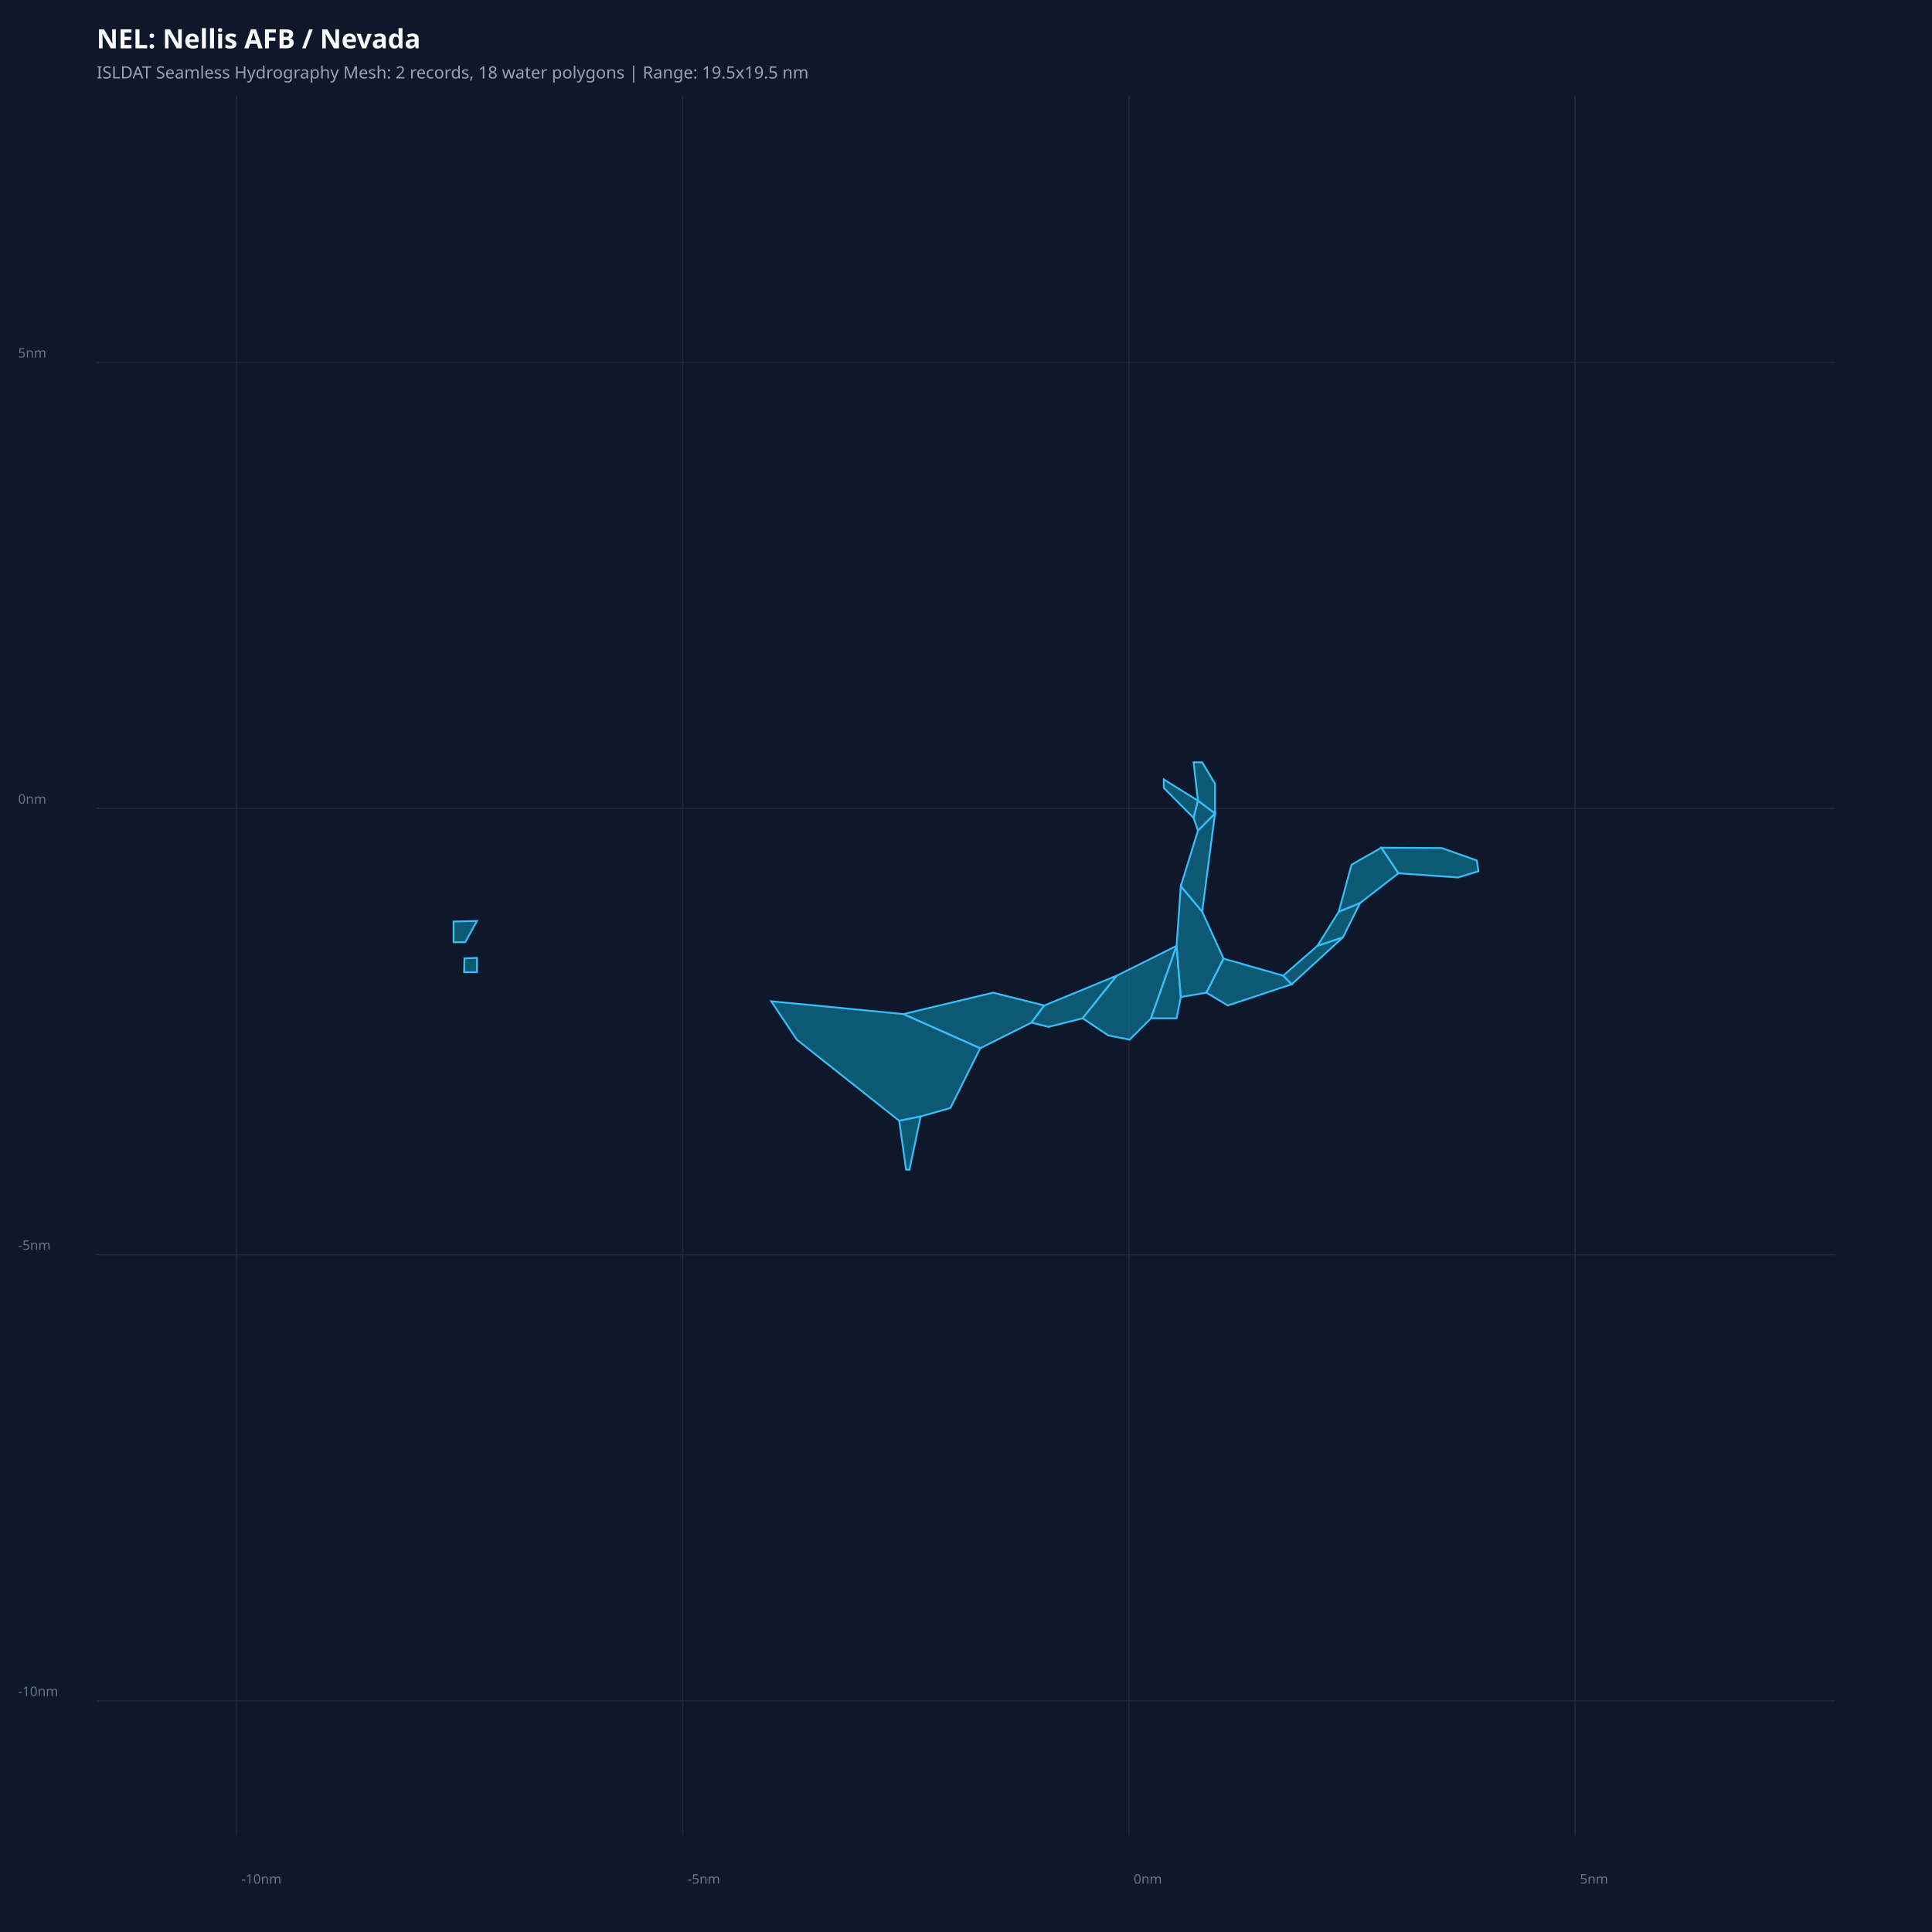
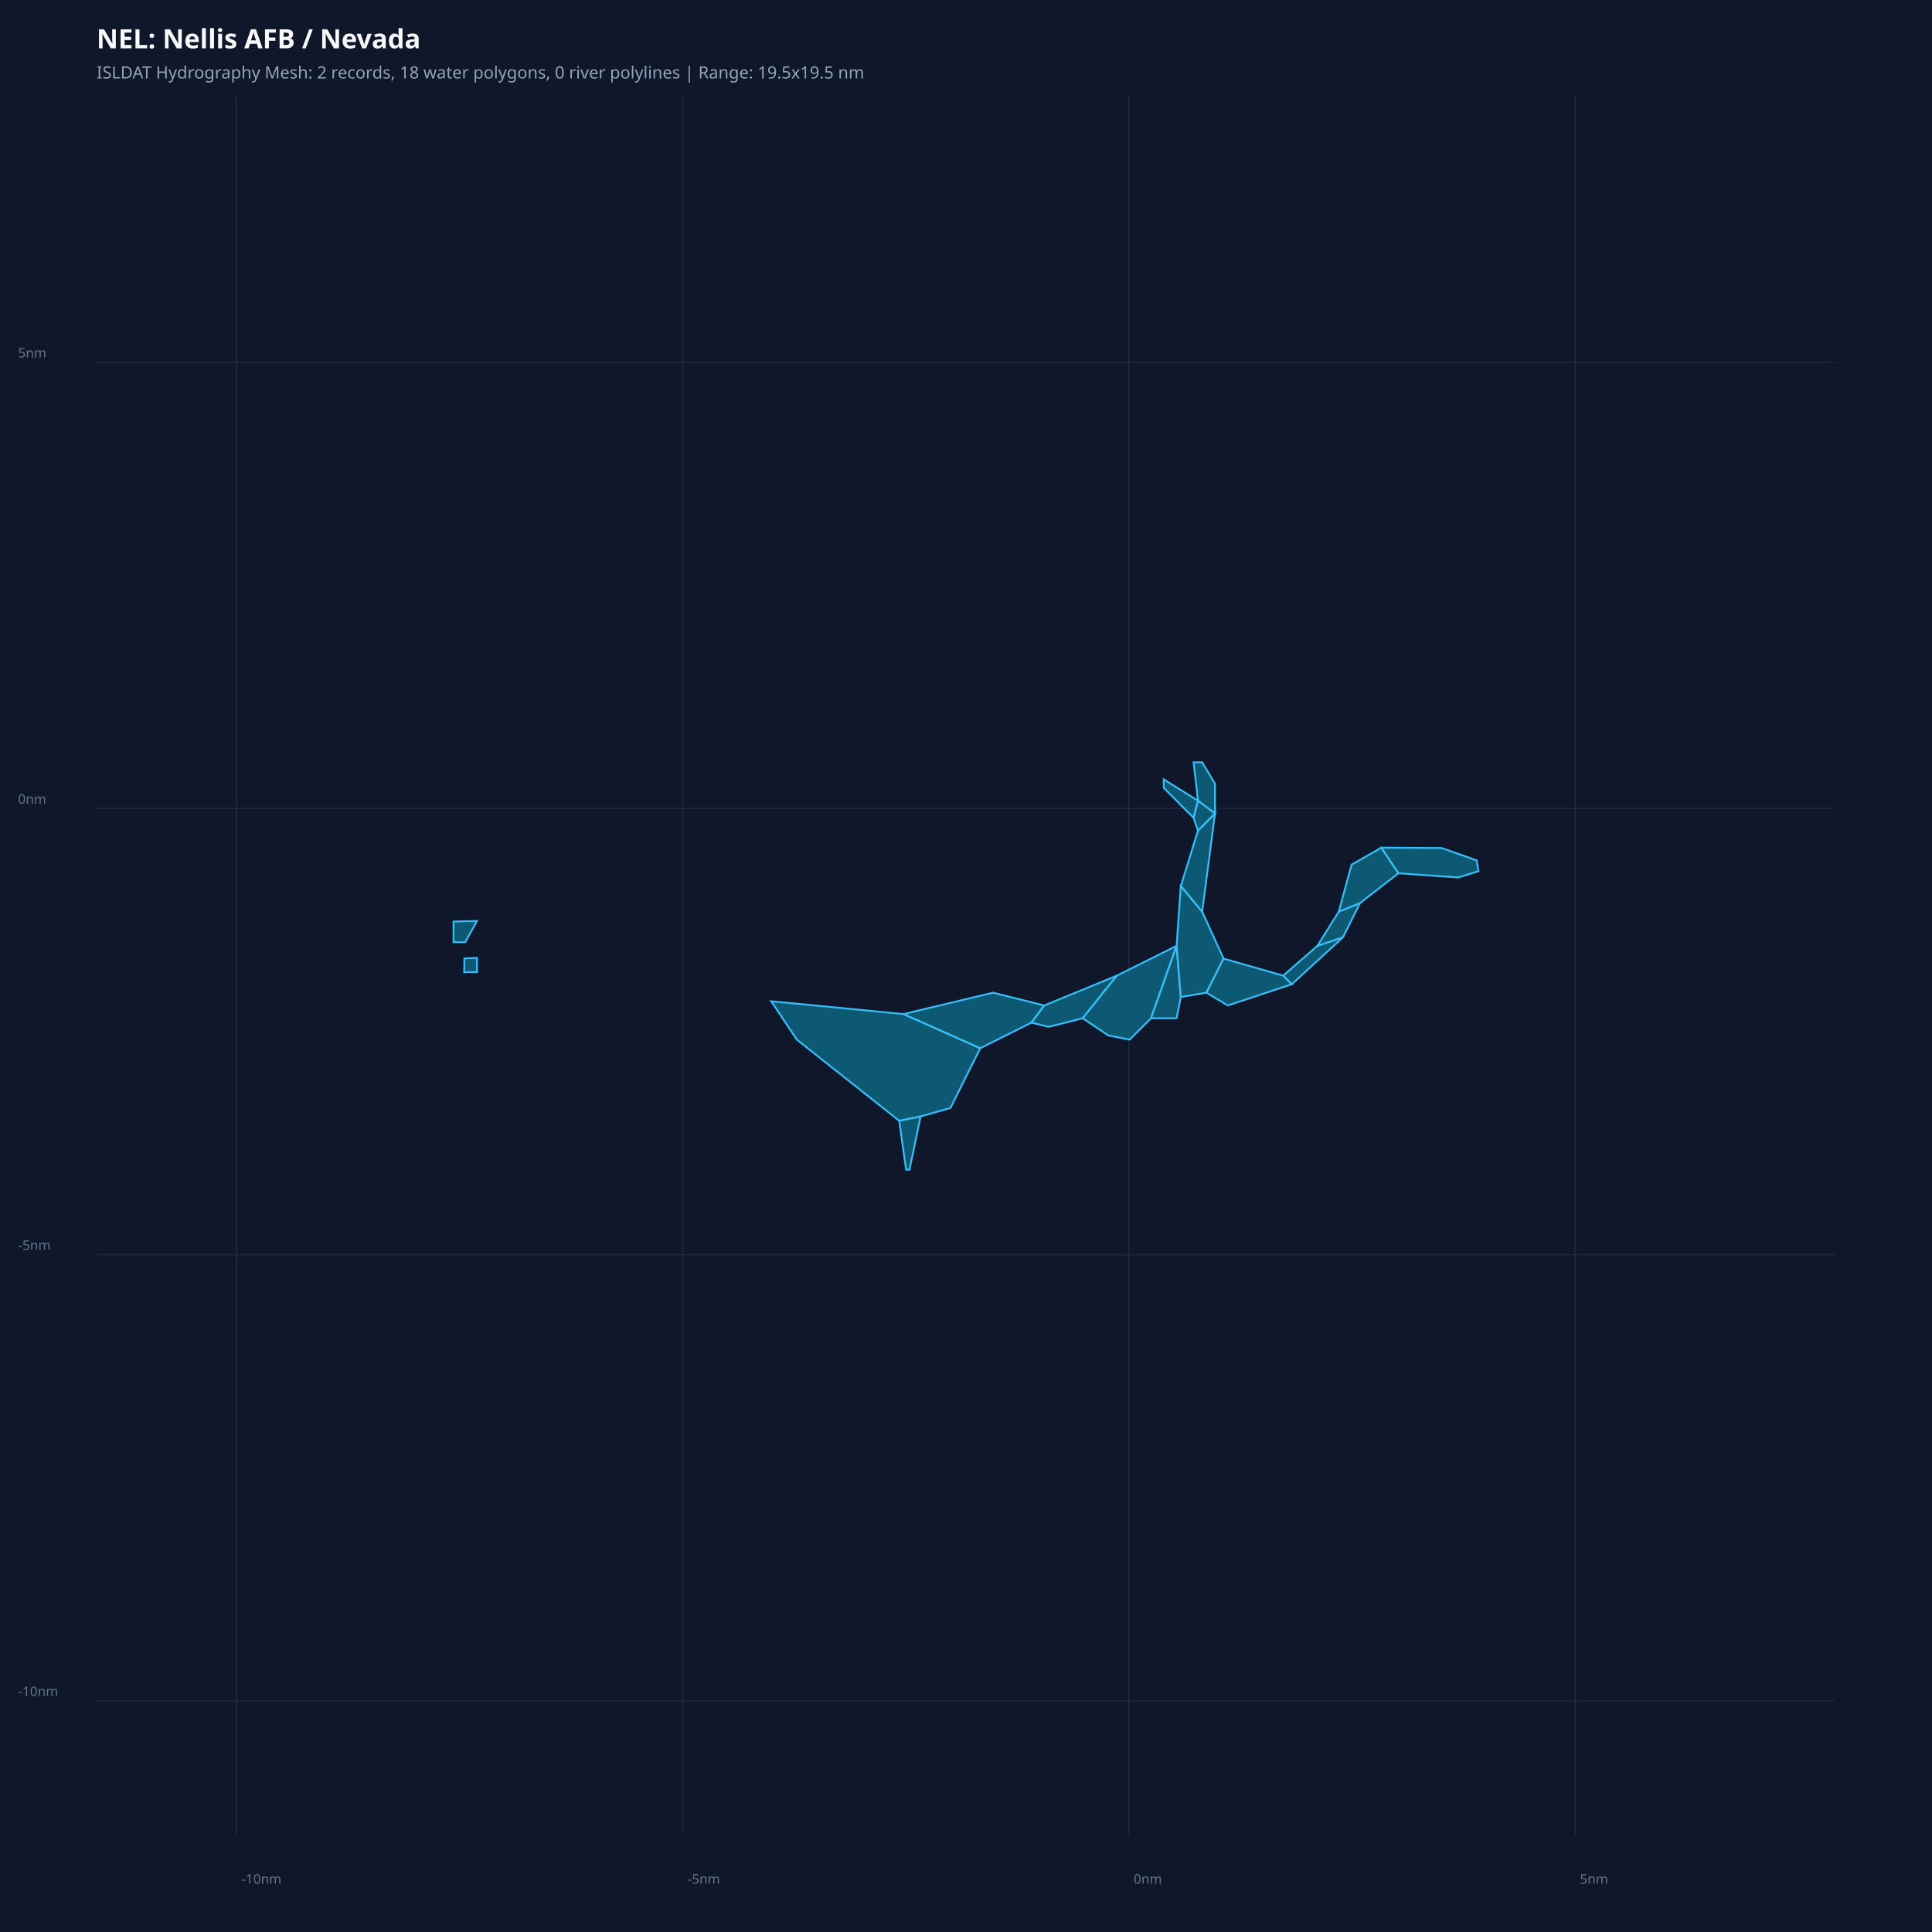
<svg xmlns="http://www.w3.org/2000/svg" viewBox="0 0 1600 1600" width="1600" height="1600">
  <rect width="1600" height="1600" fill="#0f172a" />
  <text x="80" y="40" font-family="sans-serif" font-size="22" font-weight="bold" fill="#f8fafc">NEL: Nellis AFB / Nevada</text>
-   <text x="80" y="65" font-family="sans-serif" font-size="14" fill="#94a3b8">ISLDAT Seamless Hydrography Mesh: 2 records, 18 water polygons | Range: 19.5x19.5 nm</text>
+   <text x="80" y="65" font-family="sans-serif" font-size="14" fill="#94a3b8">ISLDAT Hydrography Mesh: 2 records, 18 water polygons, 0 river polylines | Range: 19.5x19.5 nm</text>
  <line x1="-173.6" y1="1520.0" x2="-173.6" y2="80.0" stroke="#1e293b" stroke-width="1" />
  <text x="-169.6" y="1560" font-family="sans-serif" font-size="11" fill="#64748b">-15nm</text>
  <line x1="195.9" y1="1520.0" x2="195.9" y2="80.0" stroke="#1e293b" stroke-width="1" />
  <text x="199.9" y="1560" font-family="sans-serif" font-size="11" fill="#64748b">-10nm</text>
  <line x1="565.4" y1="1520.0" x2="565.4" y2="80.0" stroke="#1e293b" stroke-width="1" />
  <text x="569.4" y="1560" font-family="sans-serif" font-size="11" fill="#64748b">-5nm</text>
  <line x1="934.9" y1="1520.0" x2="934.9" y2="80.0" stroke="#1e293b" stroke-width="1" />
  <text x="938.9" y="1560" font-family="sans-serif" font-size="11" fill="#64748b">0nm</text>
  <line x1="1304.4" y1="1520.0" x2="1304.4" y2="80.0" stroke="#1e293b" stroke-width="1" />
  <text x="1308.4" y="1560" font-family="sans-serif" font-size="11" fill="#64748b">5nm</text>
  <line x1="1673.9" y1="1520.0" x2="1673.9" y2="80.0" stroke="#1e293b" stroke-width="1" />
  <text x="1677.9" y="1560" font-family="sans-serif" font-size="11" fill="#64748b">10nm</text>
  <line x1="80.0" y1="1778.1" x2="1520.0" y2="1778.1" stroke="#1e293b" stroke-width="1" />
  <text x="15" y="1774.1" font-family="sans-serif" font-size="11" fill="#64748b">-15nm</text>
  <line x1="80.0" y1="1408.6" x2="1520.0" y2="1408.6" stroke="#1e293b" stroke-width="1" />
  <text x="15" y="1404.6" font-family="sans-serif" font-size="11" fill="#64748b">-10nm</text>
  <line x1="80.0" y1="1039.1" x2="1520.0" y2="1039.1" stroke="#1e293b" stroke-width="1" />
  <text x="15" y="1035.1" font-family="sans-serif" font-size="11" fill="#64748b">-5nm</text>
  <line x1="80.0" y1="669.6" x2="1520.0" y2="669.6" stroke="#1e293b" stroke-width="1" />
  <text x="15" y="665.6" font-family="sans-serif" font-size="11" fill="#64748b">0nm</text>
  <line x1="80.0" y1="300.1" x2="1520.0" y2="300.1" stroke="#1e293b" stroke-width="1" />
  <text x="15" y="296.1" font-family="sans-serif" font-size="11" fill="#64748b">5nm</text>
  <line x1="80.0" y1="-69.4" x2="1520.0" y2="-69.4" stroke="#1e293b" stroke-width="1" />
  <text x="15" y="-73.4" font-family="sans-serif" font-size="11" fill="#64748b">10nm</text>
  <polygon points="659.9,861.0 638.7,829.2 748.2,839.8 811.8,868.1 787.1,917.6 762.4,924.6 744.7,928.2 659.9,861.0" fill="rgba(14, 116, 144, 0.7)" stroke="#38bdf8" stroke-width="1.5" />
  <polygon points="748.2,839.8 811.8,868.1 854.2,846.9 864.8,832.7 822.4,822.1 748.2,839.8" fill="rgba(14, 116, 144, 0.7)" stroke="#38bdf8" stroke-width="1.5" />
  <polygon points="854.2,846.9 864.8,832.7 924.9,808.0 896.6,843.3 868.4,850.4 854.2,846.9" fill="rgba(14, 116, 144, 0.7)" stroke="#38bdf8" stroke-width="1.5" />
  <polygon points="924.9,808.0 896.6,843.3 917.8,857.5 935.5,861.0 953.2,843.3 974.4,783.3 924.9,808.0" fill="rgba(14, 116, 144, 0.7)" stroke="#38bdf8" stroke-width="1.5" />
  <polygon points="977.9,825.7 974.4,843.3 953.2,843.3 974.4,783.3 977.9,825.7" fill="rgba(14, 116, 144, 0.7)" stroke="#38bdf8" stroke-width="1.5" />
  <polygon points="977.9,825.7 974.4,783.3 977.9,733.8 995.6,755.0 1013.3,793.9 999.1,822.1 977.9,825.7" fill="rgba(14, 116, 144, 0.7)" stroke="#38bdf8" stroke-width="1.5" />
  <polygon points="1013.3,793.9 999.1,822.1 1016.8,832.7 1069.8,815.1 1062.7,808.0 1013.3,793.9" fill="rgba(14, 116, 144, 0.7)" stroke="#38bdf8" stroke-width="1.5" />
  <polygon points="977.9,733.8 995.6,755.0 1006.2,673.7 992.1,687.9 977.9,733.8" fill="rgba(14, 116, 144, 0.7)" stroke="#38bdf8" stroke-width="1.5" />
  <polygon points="988.5,631.3 992.1,663.1 1006.2,673.7 1006.2,649.0 995.6,631.3 988.5,631.3" fill="rgba(14, 116, 144, 0.7)" stroke="#38bdf8" stroke-width="1.5" />
  <polygon points="992.1,663.1 963.8,645.5 963.8,652.5 977.9,666.7 988.5,677.3 992.1,663.1" fill="rgba(14, 116, 144, 0.7)" stroke="#38bdf8" stroke-width="1.5" />
  <polygon points="992.1,663.1 1006.2,673.7 992.1,687.9 988.5,677.3 992.1,663.1" fill="rgba(14, 116, 144, 0.7)" stroke="#38bdf8" stroke-width="1.5" />
  <polygon points="1069.8,815.1 1112.2,776.2 1091.0,783.3 1062.7,808.0 1069.8,815.1" fill="rgba(14, 116, 144, 0.7)" stroke="#38bdf8" stroke-width="1.5" />
  <polygon points="1126.3,747.9 1112.2,776.2 1091.0,783.3 1108.7,755.0 1126.3,747.9" fill="rgba(14, 116, 144, 0.7)" stroke="#38bdf8" stroke-width="1.5" />
  <polygon points="1126.3,747.9 1108.7,755.0 1119.3,716.1 1144.0,702.0 1158.1,723.2 1126.3,747.9" fill="rgba(14, 116, 144, 0.7)" stroke="#38bdf8" stroke-width="1.5" />
  <polygon points="1144.0,702.0 1158.1,723.2 1207.6,726.7 1224.4,721.5 1223.0,712.6 1194.0,702.3 1144.0,702.0" fill="rgba(14, 116, 144, 0.7)" stroke="#38bdf8" stroke-width="1.5" />
  <polygon points="744.7,928.2 750.4,968.7 753.2,968.7 762.4,924.6 744.7,928.2" fill="rgba(14, 116, 144, 0.7)" stroke="#38bdf8" stroke-width="1.5" />
  <polygon points="375.6,780.3 375.6,763.2 395.0,762.7 385.3,780.3 375.6,780.3" fill="rgba(14, 116, 144, 0.7)" stroke="#38bdf8" stroke-width="1.5" />
  <polygon points="384.6,793.7 384.4,805.1 395.0,805.1 395.0,793.3 384.6,793.7" fill="rgba(14, 116, 144, 0.7)" stroke="#38bdf8" stroke-width="1.5" />
</svg>
